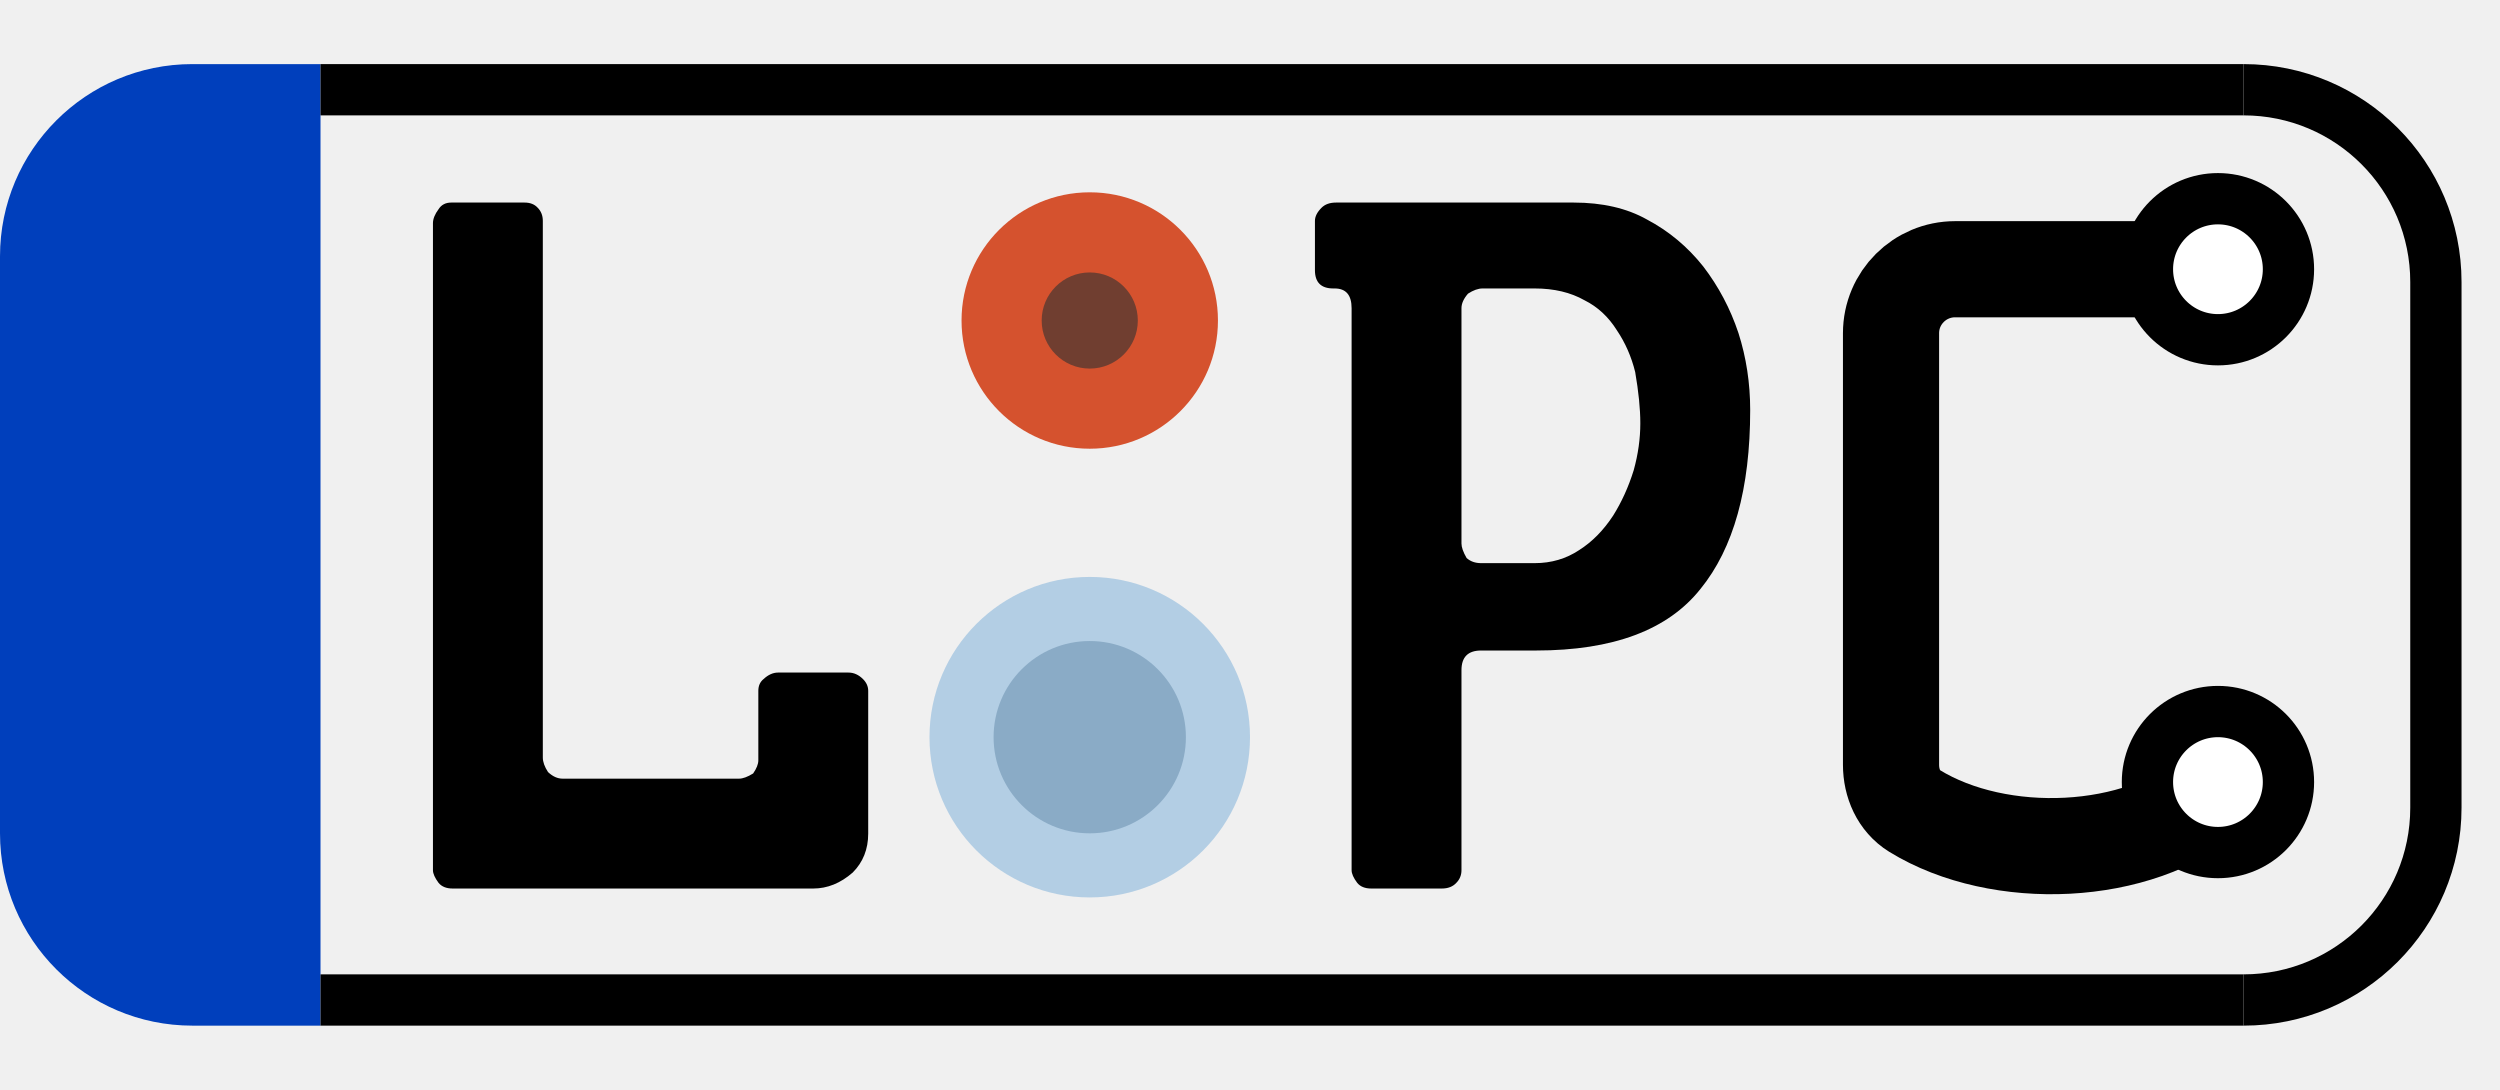
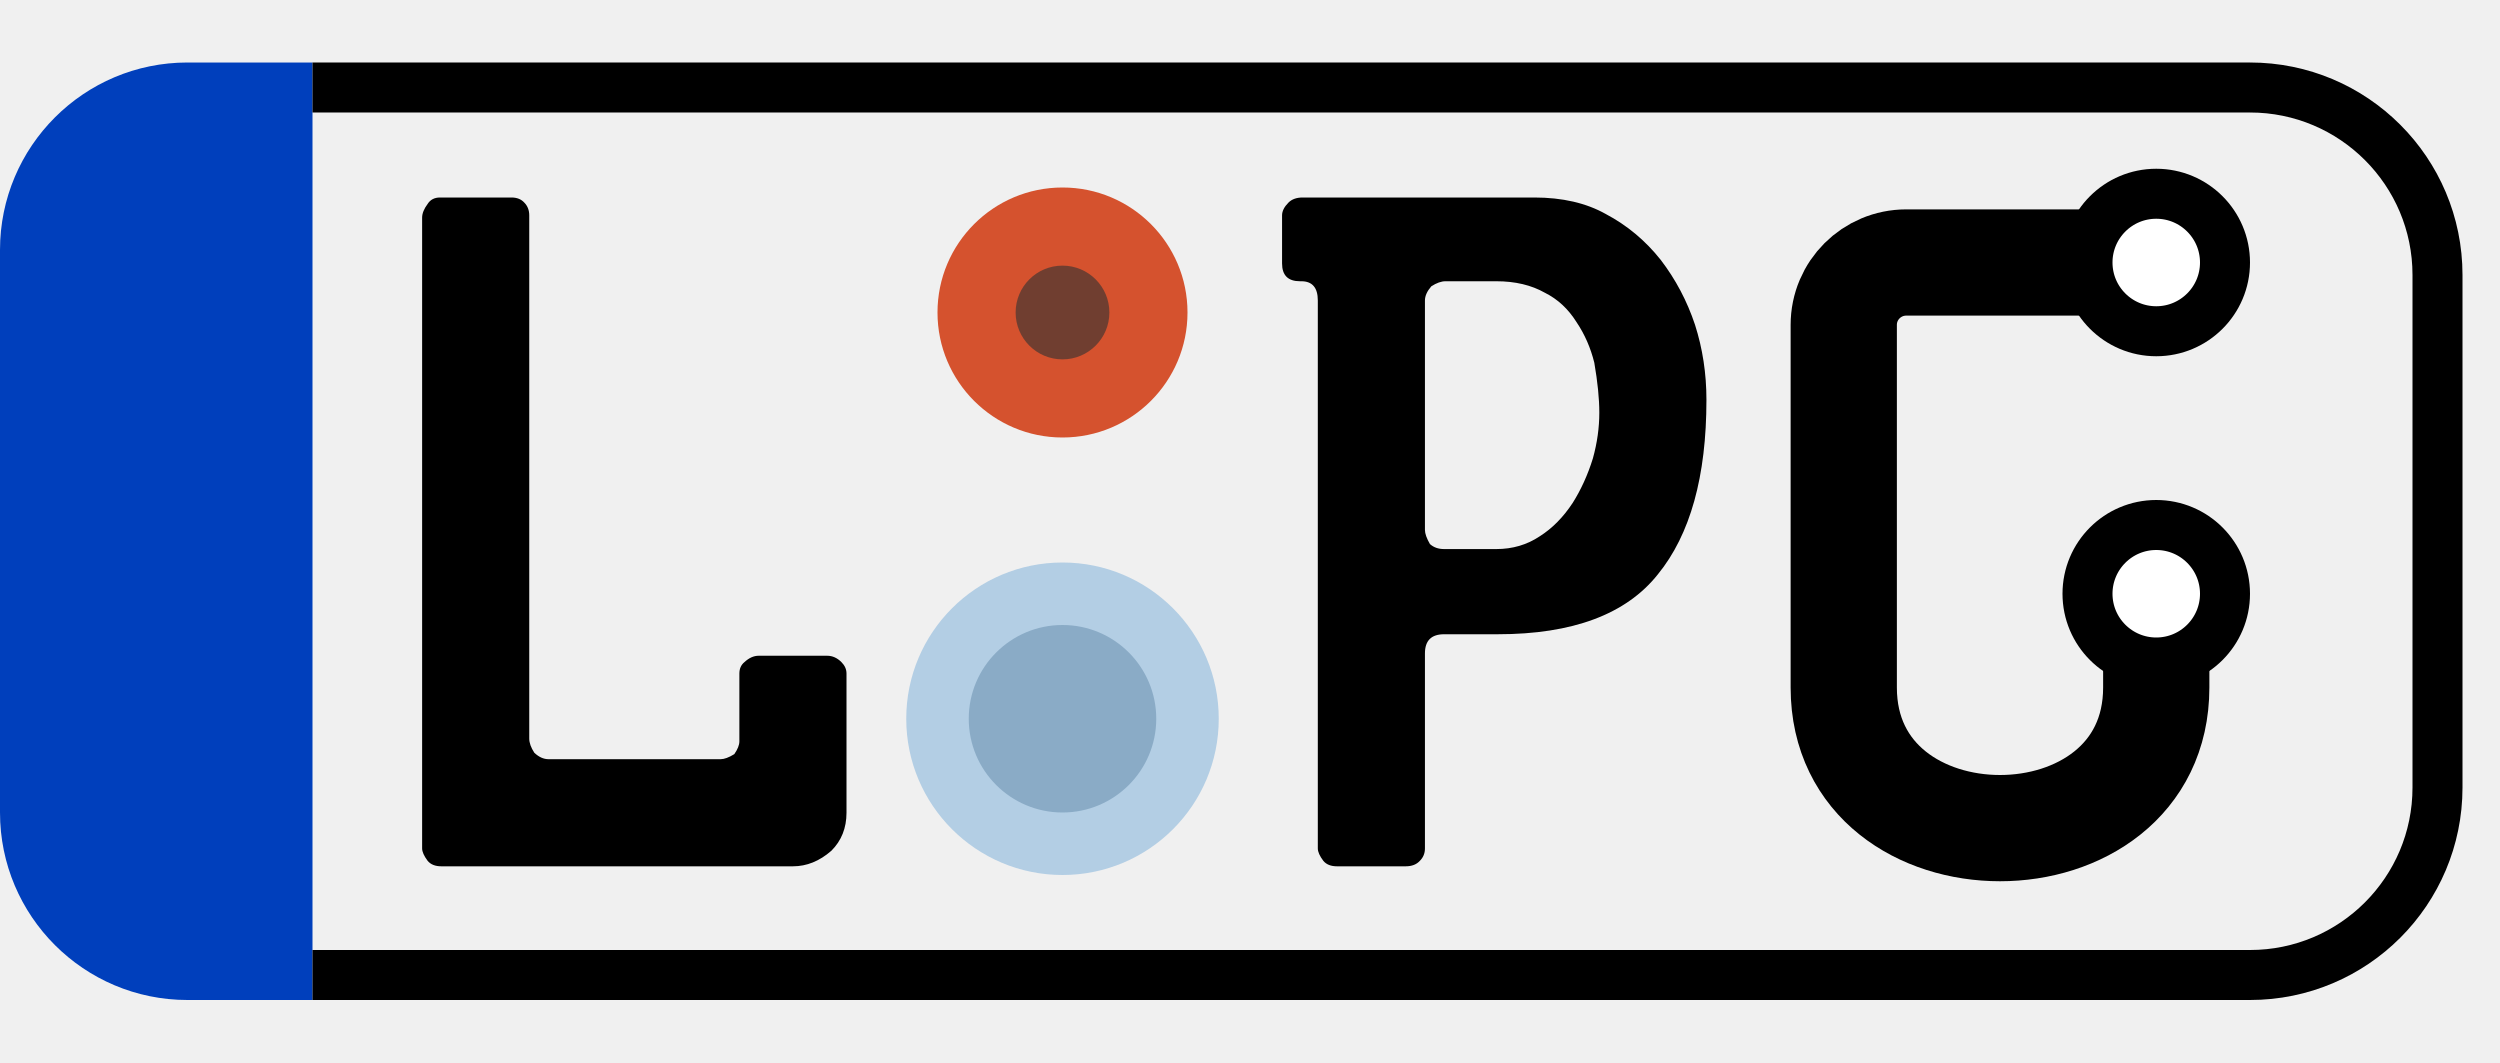
- <svg xmlns="http://www.w3.org/2000/svg" width="39" height="17" viewBox="0 0 39 17" fill="none">
+ <svg xmlns="http://www.w3.org/2000/svg" width="40" height="17" viewBox="0 0 40 17" fill="none">
  <path d="M13.544 13.004C13.544 13.248 13.463 13.451 13.302 13.612C13.112 13.778 12.907 13.861 12.687 13.861H7.062C6.964 13.861 6.891 13.832 6.842 13.773C6.784 13.695 6.754 13.629 6.754 13.575V3.482C6.754 3.414 6.784 3.341 6.842 3.263C6.886 3.194 6.952 3.16 7.04 3.16H8.183C8.271 3.16 8.339 3.187 8.388 3.241C8.441 3.294 8.468 3.363 8.468 3.446V11.817C8.468 11.886 8.495 11.961 8.549 12.044C8.622 12.113 8.698 12.147 8.776 12.147H11.53C11.588 12.147 11.662 12.12 11.749 12.066C11.803 11.988 11.83 11.92 11.83 11.861V10.777C11.83 10.699 11.857 10.638 11.911 10.594C11.984 10.526 12.06 10.492 12.138 10.492H13.236C13.319 10.492 13.395 10.526 13.463 10.594C13.517 10.648 13.544 10.709 13.544 10.777V13.004ZM25.589 6.603C25.589 6.378 25.562 6.112 25.509 5.804C25.45 5.565 25.355 5.348 25.223 5.152C25.091 4.942 24.923 4.786 24.718 4.684C24.503 4.562 24.244 4.5 23.941 4.5H23.128C23.06 4.5 22.984 4.527 22.901 4.581C22.833 4.659 22.799 4.735 22.799 4.808V8.478C22.799 8.536 22.825 8.612 22.879 8.705C22.938 8.758 23.013 8.785 23.106 8.785H23.941C24.2 8.785 24.432 8.717 24.637 8.58C24.837 8.453 25.013 8.275 25.164 8.045C25.296 7.835 25.404 7.599 25.486 7.335C25.555 7.086 25.589 6.842 25.589 6.603ZM27.303 6.397C27.303 7.623 27.044 8.553 26.527 9.188C26.019 9.828 25.164 10.148 23.963 10.148H23.106C22.901 10.148 22.799 10.25 22.799 10.455V13.575C22.799 13.653 22.772 13.719 22.718 13.773C22.664 13.832 22.589 13.861 22.491 13.861H21.392C21.295 13.861 21.221 13.832 21.173 13.773C21.114 13.695 21.085 13.629 21.085 13.575V4.808C21.085 4.603 20.997 4.5 20.821 4.5H20.799C20.609 4.5 20.513 4.405 20.513 4.215V3.446C20.513 3.377 20.548 3.309 20.616 3.241C20.67 3.187 20.745 3.16 20.843 3.16H24.549C24.998 3.16 25.379 3.248 25.692 3.424C26.033 3.604 26.326 3.849 26.57 4.156C26.81 4.469 26.993 4.815 27.12 5.196C27.242 5.577 27.303 5.978 27.303 6.397Z" fill="black" />
  <path d="M0 4C0 2.343 1.343 1 3 1H5V16H3C1.343 16 0 14.657 0 13V4Z" fill="#003FBC" />
-   <path d="M35 15.6C36.657 15.6 38 14.257 38 12.6L38 4.4C38 2.743 36.657 1.4 35 1.4" stroke="black" stroke-width="0.8" />
+   <path d="M36 15.6C37.657 15.6 39 14.257 39 12.6L39 4.4C39 2.743 37.657 1.4 36 1.4" stroke="black" stroke-width="0.8" />
  <circle cx="17" cy="5" r="2" fill="#D5522E" />
  <circle cx="17" cy="5" r="0.75" fill="#703E30" />
  <circle cx="17" cy="11.5" r="2.5" fill="#B3CEE4" />
  <circle cx="17" cy="11.5" r="1.5" fill="#8AABC6" />
-   <path d="M33.875 4.2H30.5C29.948 4.2 29.5 4.646 29.5 5.198C29.5 6.905 29.5 10.354 29.5 11.93C29.5 12.219 29.62 12.498 29.866 12.65C31.19 13.464 33.363 13.374 34.5 12.382" stroke="black" stroke-width="1.5" stroke-linecap="square" stroke-linejoin="round" />
-   <circle cx="34.6" cy="4.2" r="1.1" fill="white" stroke="black" stroke-width="0.8" />
-   <circle cx="34.6" cy="12.2" r="1.1" fill="white" stroke="black" stroke-width="0.8" />
-   <line x1="5" y1="15.6" x2="35" y2="15.6" stroke="black" stroke-width="0.8" />
-   <line x1="5" y1="1.4" x2="35" y2="1.4" stroke="black" stroke-width="0.8" />
+   <path d="M33.875 4.2H30.5C29.948 4.2 29.5 4.646 29.5 5.198C29.5 6.783 29.5 9.816 29.5 11C29.5 14 34.5 14 34.5 11" stroke="black" stroke-width="1.7" stroke-linecap="square" stroke-linejoin="round" />
+   <circle cx="34.5" cy="4.2" r="1.1" fill="white" stroke="black" stroke-width="0.8" />
+   <circle cx="34.5" cy="9.5" r="1.1" fill="white" stroke="black" stroke-width="0.8" />
+   <line x1="5" y1="15.6" x2="36" y2="15.6" stroke="black" stroke-width="0.8" />
+   <line x1="5" y1="1.4" x2="36" y2="1.4" stroke="black" stroke-width="0.8" />
</svg>
